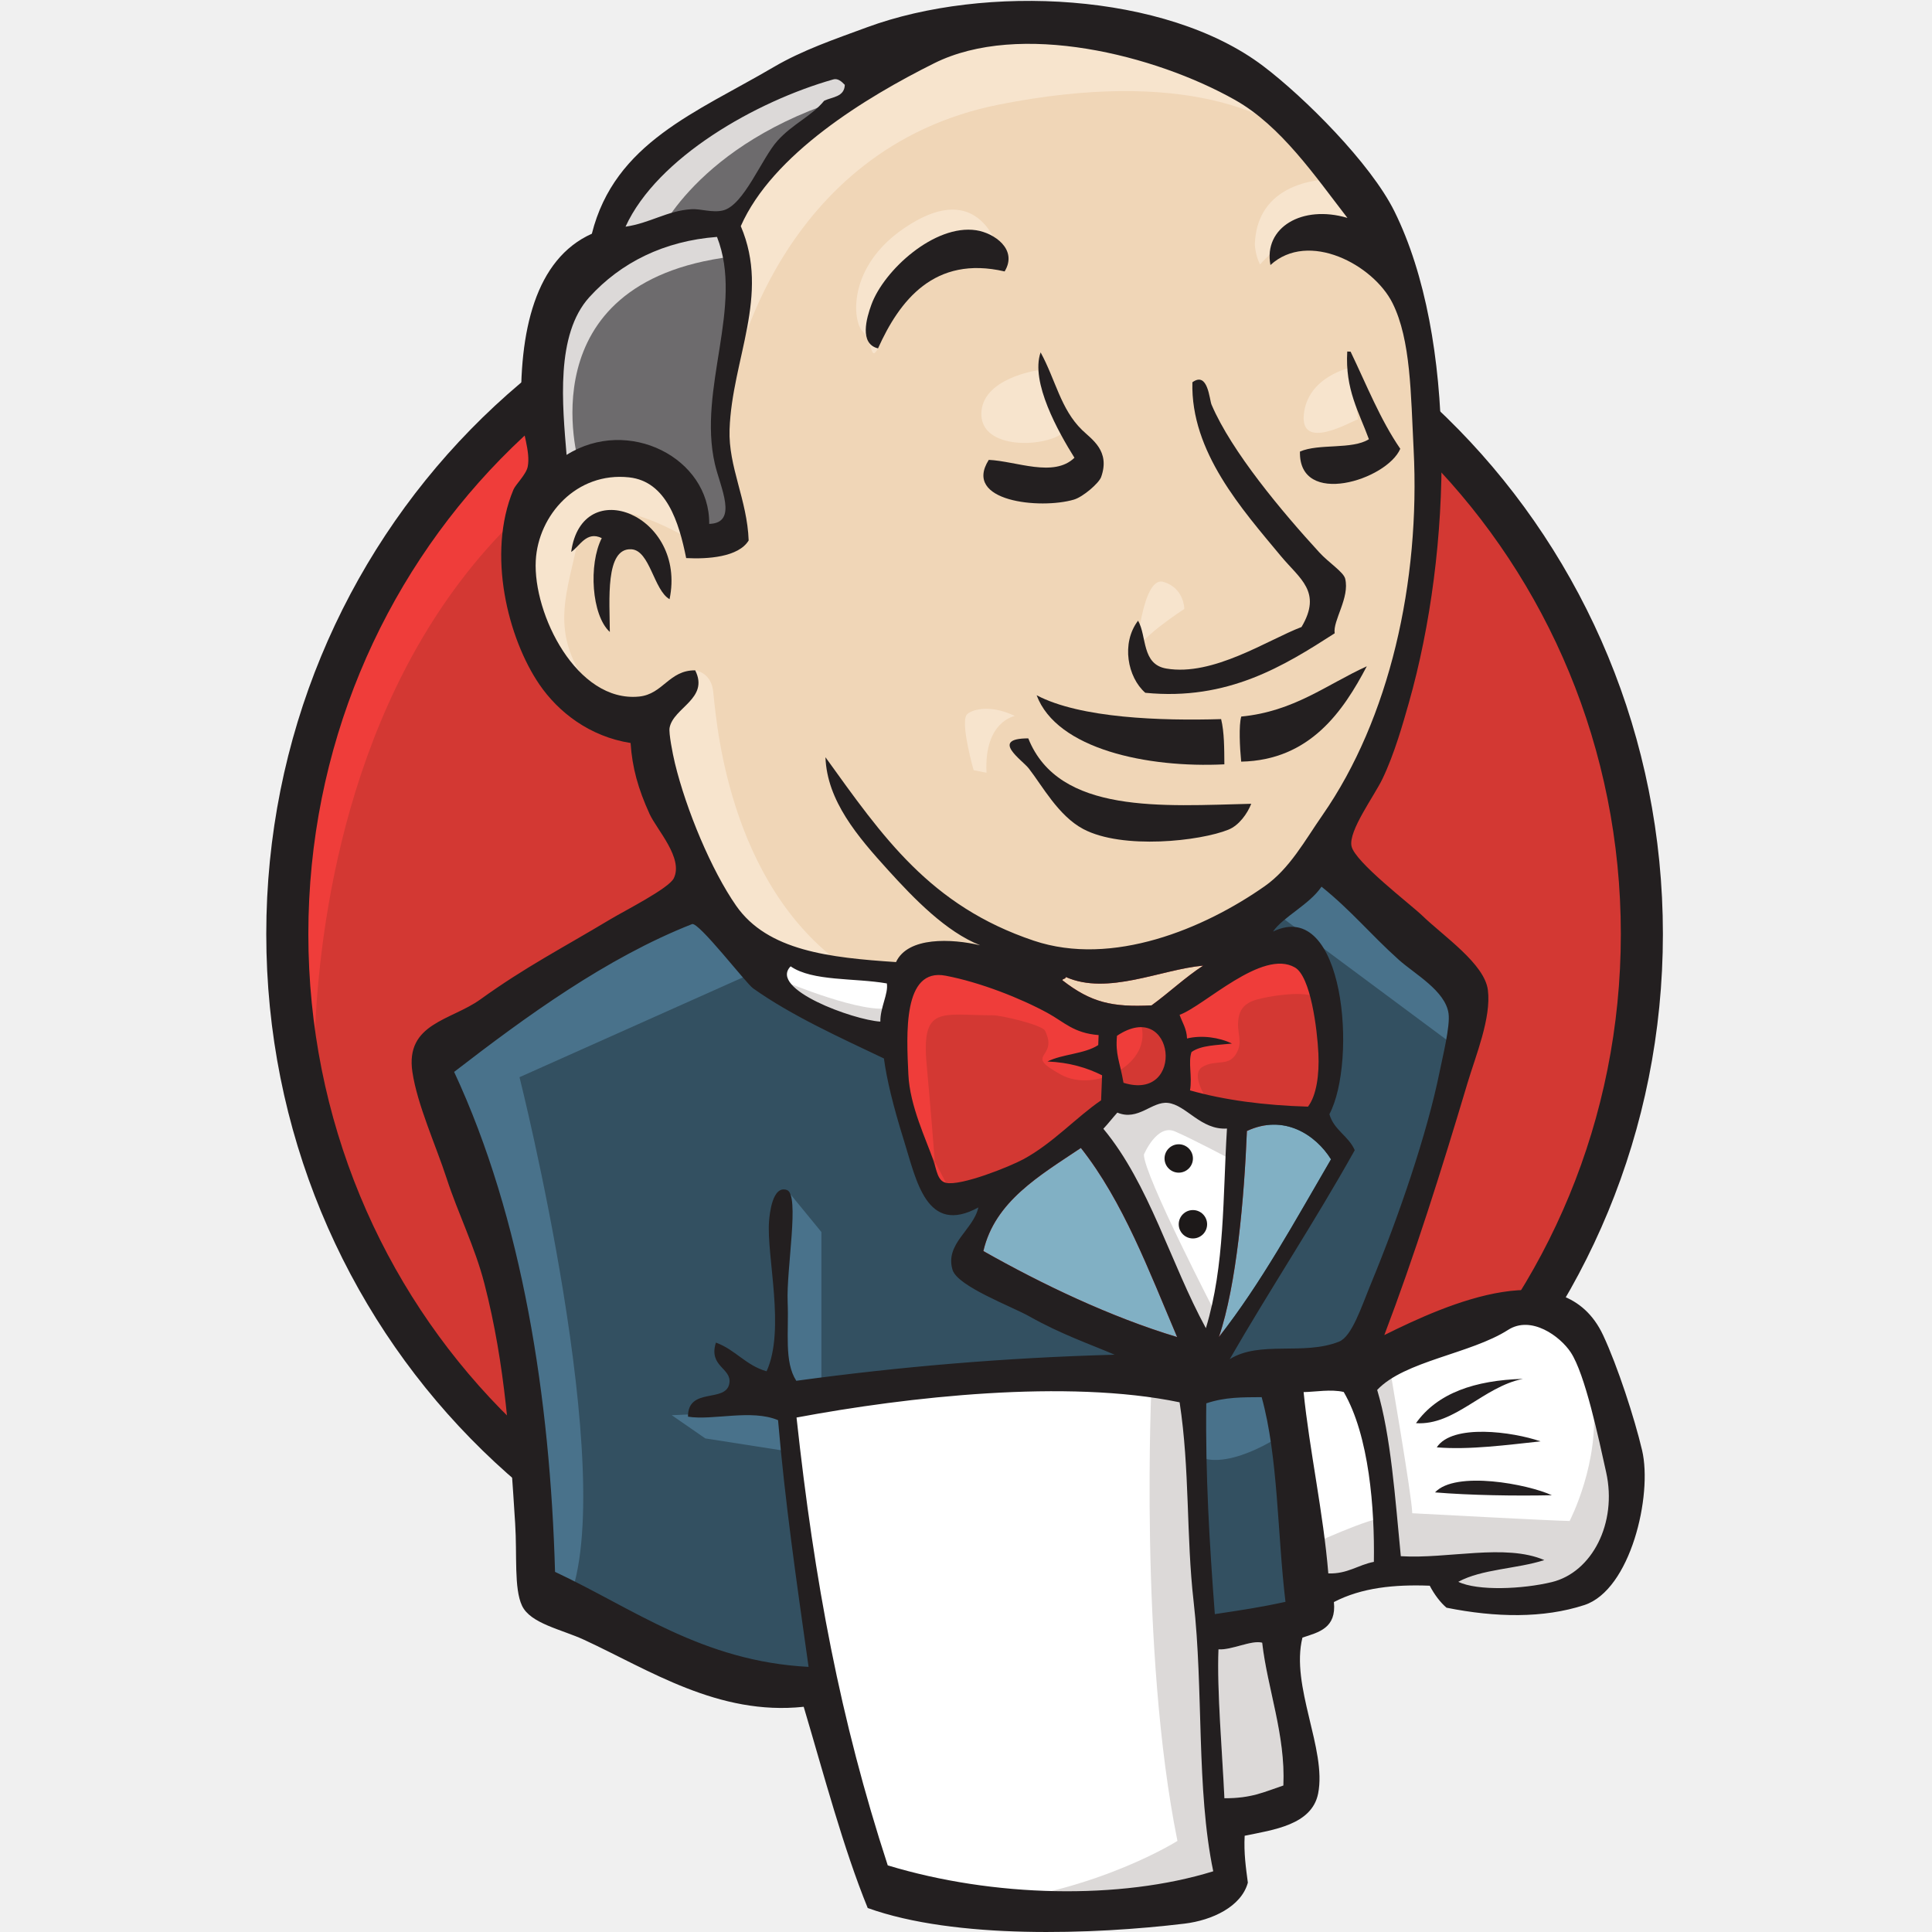
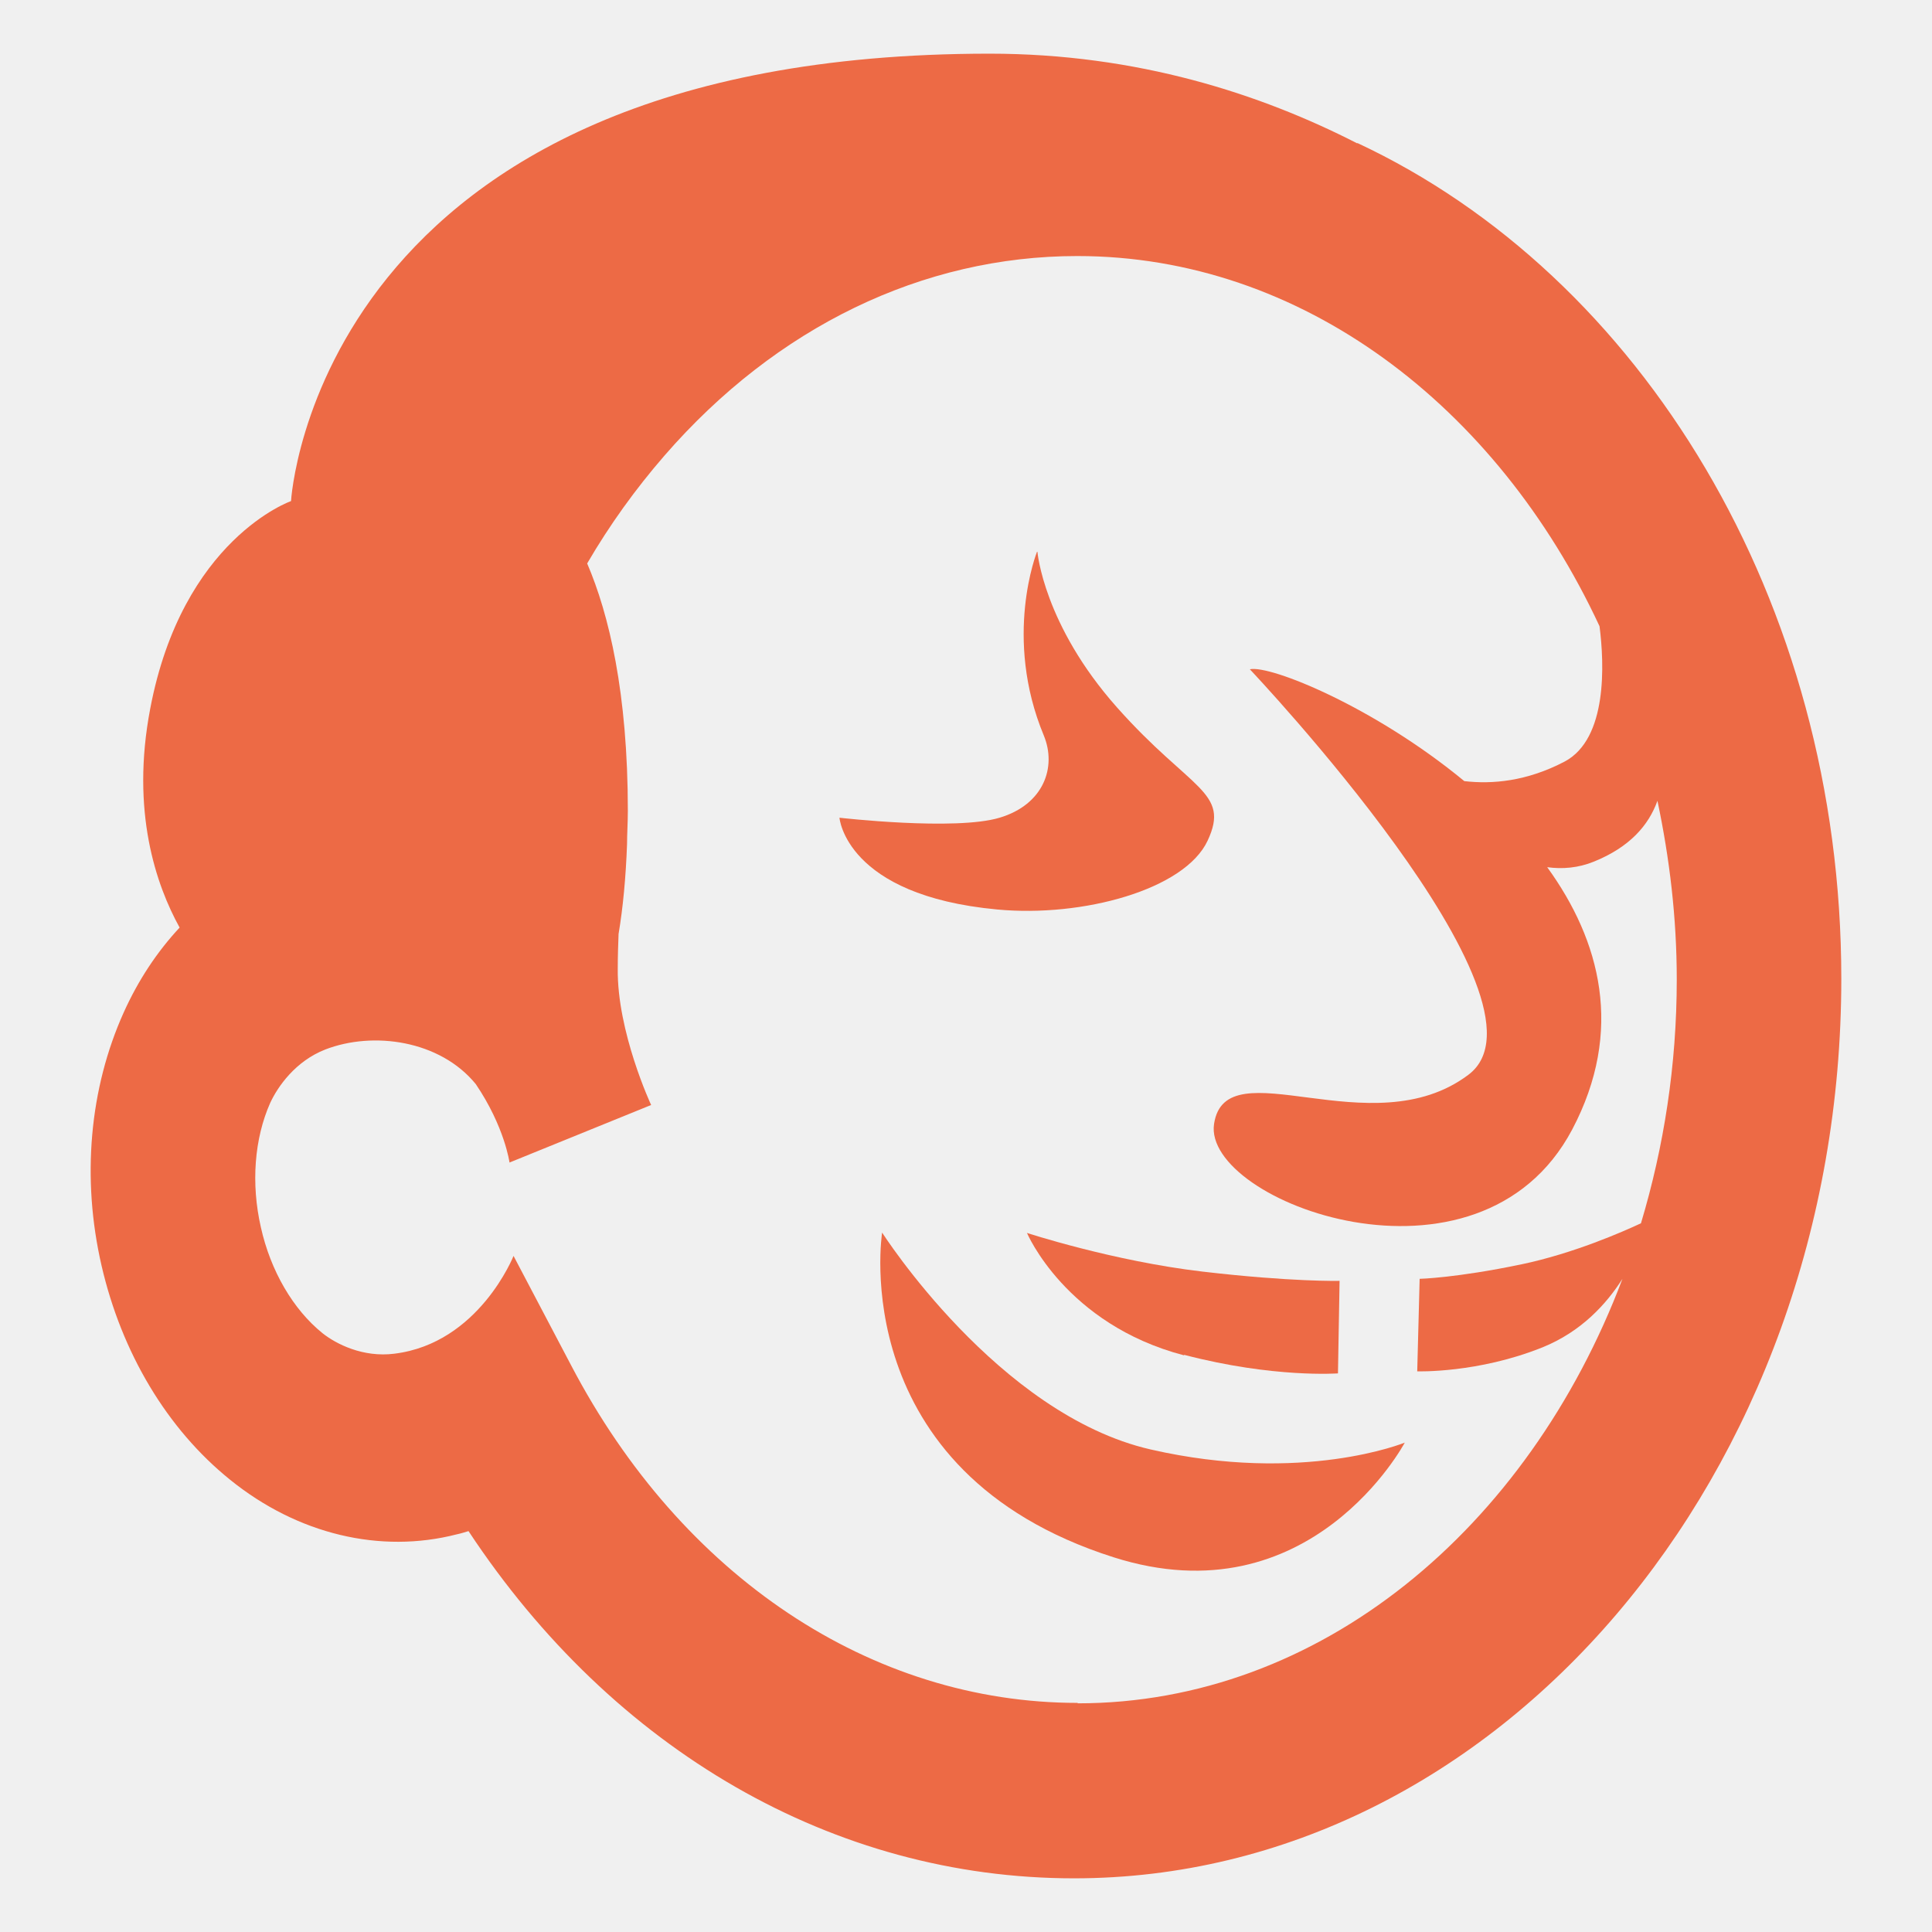
- <svg xmlns="http://www.w3.org/2000/svg" xmlnsDc="https://purl.org/dc/elements/1.1/" xmlnsCc="https://creativecommons.org/ns#" xmlnsRdf="http://www.w3.org/1999/02/22-rdf-syntax-ns#" xmlnsSvg="http://www.w3.org/2000/svg" xmlnsSodipodi="https://sodipodi.sourceforge.net/DTD/sodipodi-0.dtd" xmlnsInkscape="https://www.inkscape.org/namespaces/inkscape" id="svg2" version="1.1" inkscapeVersion="0.48.0 r9654" width="100" height="100" viewBox="0 0 226 312" xmlSpace="preserve" sodipodiDocname="logo.svg">
-   <defs id="defs6">
-     <clipPath clipPathUnits="userSpaceOnUse" id="clipPath18">
-       <path d="M 0,2494.84 0,0 l 1804.34,0 0,2494.84 -1804.34,0 z" id="path20" inkscapeConnector-curvature="0" />
-     </clipPath>
-   </defs>
-   <sodipodiNamedview pagecolor="#ffffff" bordercolor="#666666" borderopacity="1" objecttolerance="10" gridtolerance="10" guidetolerance="10" inkscapePageopacity="0" inkscapePageshadow="2" inkscapeWindow-width="1500" inkscapeWindow-height="844" id="namedview4" showgrid="false" inkscapeZoom="1" inkscapeCx="-65.859" inkscapeCy="172.531" inkscapeWindow-x="2189" inkscapeWindow-y="496" inkscapeWindow-maximized="0" inkscapeCurrent-layer="g10" />
-   <g id="g10" inkscapeCroupmode="layer" inkscapeLabel="ink_ext_XXXXXX" transform="matrix(1.25,0,0,-1.25,0,312)">
-     <g id="g3393">
-       <path d="m 177.718,129.264 c 0,-49.429 -39.175,-89.499 -87.5,-89.499 -48.324,0 -87.499,40.07 -87.499,89.499 0,49.43 39.175,89.501 87.499,89.501 48.325,0 87.5,-40.071 87.5,-89.501" style="fill:#d33833;fill-opacity:1;fill-rule:evenodd;stroke:none" id="path22" inkscapeConnector-curvature="0" />
-       <path d="m 6.284,107.098 c 0,0 -6.334,93.333 79.666,96 l -6,10 -46.666,-15.667 -13.334,-15.333 -11.666,-22.334 -6.667,-26 2,-17.333" style="fill:#ef3d3a;fill-opacity:1;fill-rule:nonzero;stroke:none" id="path24" inkscapeConnector-curvature="0" />
-       <path d="M 30.288,190.319 C 14.936,174.611 5.436,152.923 5.436,128.93 l 0,0 c 0,-23.988 9.5,-45.679 24.852,-61.384 l 0,0 C 45.648,51.841 66.815,42.15 90.217,42.15 l 0,0 c 23.402,0 44.571,9.691 59.929,25.396 l 0,0 c 15.351,15.705 24.853,37.396 24.853,61.384 l 0,0 c 0,23.993 -9.502,45.681 -24.853,61.389 l 0,0 c -15.358,15.702 -36.527,25.393 -59.929,25.395 l 0,0 C 66.815,215.712 45.648,206.021 30.288,190.319 l 0,0 z M 26.402,63.747 C 10.087,80.433 0,103.493 0,128.93 l 0,0 c 0,25.441 10.087,48.499 26.402,65.186 l 0,0 c 16.312,16.69 38.892,27.035 63.815,27.032 l 0,0 c 24.923,0.003 47.505,-10.342 63.814,-27.032 l 0,0 c 16.317,-16.687 26.405,-39.747 26.403,-65.186 l 0,0 c 0.002,-25.437 -10.086,-48.497 -26.403,-65.183 l 0,0 C 137.722,47.058 115.14,36.714 90.217,36.714 l 0,0 c -24.923,0 -47.503,10.344 -63.815,27.033 l 0,0" style="fill:#231f20;fill-opacity:1;fill-rule:nonzero;stroke:none" id="path26" inkscapeConnector-curvature="0" />
-       <path d="m 127.051,128.768 -13.334,-2 -18,-2 -11.667,-0.333 -11.333,0.333 -8.667,2.667 -7.667,8.333 -6,17 -1.333,3.667 -8,2.666 -4.667,7.667 -3.333,11 3.667,9.667 8.666,3 7,-3.334 3.334,-7.333 4,0.667 1.333,1.666 -1.333,7.667 -0.334,9.667 2,13.333 -0.078,7.616 6.078,9.717 10.667,7.667 18.667,8 20.666,-3 18,-13 8.334,-13.333 5.333,-9.667 1.333,-24 -4,-20.667 -7.333,-18.333 -7,-9.667" style="fill:#f0d6b7;fill-opacity:1;fill-rule:evenodd;stroke:none" id="path28" inkscapeConnector-curvature="0" />
-       <path d="m 115.717,71.102 -47.667,-2 0,-8 4,-28 -2,-2.334 -33.333,11.334 -2.334,4 -3.333,37.666 -7.666,22.667 -1.667,5.333 26.666,18.333 8.334,3.334 7.333,-9 6.333,-5.667 7.334,-2.333 3.333,-1 4,-17.333 3,-3.667 7.667,2.667 -5.334,-10.334 29,-13.666 -3.666,-2" style="fill:#335061;fill-opacity:1;fill-rule:evenodd;stroke:none" id="path30" inkscapeConnector-curvature="0" />
-       <path d="m 36.717,187.435 8.666,3 7,-3.334 3.334,-7.333 4,0.667 1,4 -2,7.666 2,18.334 -1.667,10 6,7 13,10.333 -3.667,5 -18.333,-9 -7.667,-6 -4.333,-9.333 -6.667,-9 -2,-10.667 1.334,-11.333" style="fill:#6d6b6d;fill-opacity:1;fill-rule:evenodd;stroke:none" id="path32" inkscapeConnector-curvature="0" />
-       <path d="m 50.383,218.768 c 0,0 5,12.333 25,18.333 20,6 1,4.334 1,4.334 l -21.666,-8.334 -8.334,-8.333 -3.666,-6.667 7.666,0.667" style="fill:#dcd9d8;fill-opacity:1;fill-rule:evenodd;stroke:none" id="path34" inkscapeConnector-curvature="0" />
-       <path d="m 40.383,189.768 c 0,0 -7,23.334 19.667,26.667 l -1,4 -18.333,-4.334 -5.334,-17.333 1.334,-11.333 3.666,2.333" style="fill:#dcd9d8;fill-opacity:1;fill-rule:evenodd;stroke:none" id="path36" inkscapeConnector-curvature="0" />
-       <path d="m 51.05,158.768 4.364,4.229 c 0,0 1.97,-0.229 2.303,-2.562 0.333,-2.334 1.333,-23.334 15.666,-34.668 1.307,-1.034 -10.666,1.668 -10.666,1.668 l -10.667,16.666" style="fill:#f7e4cd;fill-opacity:1;fill-rule:evenodd;stroke:none" id="path38" inkscapeConnector-curvature="0" />
-       <path d="m 112.385,165.101 c 0,0 0.777,10.104 3.498,9.327 2.721,-0.777 2.721,-3.498 2.721,-3.498 0,0 -6.608,-4.275 -6.219,-5.829" style="fill:#f7e4cd;fill-opacity:1;fill-rule:evenodd;stroke:none" id="path40" inkscapeConnector-curvature="0" />
-       <path d="m 140.05,202.101 c 0,0 -5.494,-1.16 -6,-6 -0.506,-4.841 6,-1 7,-0.667" style="fill:#f7e4cd;fill-opacity:1;fill-rule:nonzero;stroke:none" id="path42" inkscapeConnector-curvature="0" />
-       <path d="m 99.717,201.767 c 0,0 -7.334,-1 -7.334,-5.666 0,-4.667 8.334,-4.334 10.667,-2.334" style="fill:#f7e4cd;fill-opacity:1;fill-rule:nonzero;stroke:none" id="path44" inkscapeConnector-curvature="0" />
-       <path d="m 54.383,180.101 c 0,0 -12.667,7.667 -14,0.333 -1.333,-7.333 -4.334,-12.667 2,-20.333 l -4.333,1.333 -4,10.333 -1.333,10 7.666,8.001 8.667,-0.667 5,-4 0.333,-5" style="fill:#f7e4cd;fill-opacity:1;fill-rule:evenodd;stroke:none" id="path46" inkscapeConnector-curvature="0" />
-       <path d="m 60.383,201.101 c 0,0 5.667,29.333 34.334,35 23.601,4.665 35.999,-1 40.666,-6.333 0,0 -21,24.999 -41,17.333 -20,-7.667 -34.666,-21.667 -34.333,-30.666 0.568,-15.328 0.333,-15.334 0.333,-15.334" style="fill:#f7e4cd;fill-opacity:1;fill-rule:evenodd;stroke:none" id="path48" inkscapeConnector-curvature="0" />
-       <path d="m 137.717,226.435 c 0,0 -9.666,0.333 -10,-8.334 0,0 -0.001,-1.333 0.666,-2.666 0,0 7.668,8.667 12.334,4" style="fill:#f7e4cd;fill-opacity:1;fill-rule:evenodd;stroke:none" id="path50" inkscapeConnector-curvature="0" />
-       <path d="m 95.389,214.532 c 0,0 -1.664,13.303 -13.006,5.569 -7.333,-5 -6.666,-12 -5.333,-13.333 1.333,-1.334 0.971,-4.019 1.986,-2.176 1.014,1.843 0.68,7.843 4.348,9.509 3.667,1.667 9.678,3.529 12.006,0.431" style="fill:#f7e4cd;fill-opacity:1;fill-rule:evenodd;stroke:none" id="path52" inkscapeConnector-curvature="0" />
-       <path d="m 64.05,124.435 -31.333,-14 c 0,0 13,-51.667 6.333,-67.667 l -4.667,1.666 -0.333,19.667 -8.666,37.333 -3.667,10.334 32.666,21.999 9.667,-9.332" style="fill:#49728b;fill-opacity:1;fill-rule:evenodd;stroke:none" id="path54" inkscapeConnector-curvature="0" />
-       <path d="m 67.272,95.858 4.445,-5.424 0,-20 -5.334,0 c 0,0 -0.666,14 -0.666,15.667 0,1.667 0.666,7.667 0.666,7.667" style="fill:#49728b;fill-opacity:1;fill-rule:evenodd;stroke:none" id="path56" inkscapeConnector-curvature="0" />
-       <path d="m 67.383,67.434 -15,-0.666 4.334,-3 10.666,-1.667" style="fill:#49728b;fill-opacity:1;fill-rule:evenodd;stroke:none" id="path58" inkscapeConnector-curvature="0" />
-       <path d="m 118.717,70.768 12.333,0.333 3,-30.667 -12.667,-1.666 -2.666,32" style="fill:#335061;fill-opacity:1;fill-rule:evenodd;stroke:none" id="path60" inkscapeConnector-curvature="0" />
-       <path d="m 122.05,70.768 18.667,1 c 0,0 7.666,19.333 7.666,20.333 0,1 6.667,28 6.667,28 l -15,15.666 -3,2.667 -8,-8 0,-31 -7,-28.666" style="fill:#335061;fill-opacity:1;fill-rule:evenodd;stroke:none" id="path62" inkscapeConnector-curvature="0" />
-       <path d="m 130.383,73.101 -11.666,-2.333 1.666,-9.334 c 4.333,-2 11.667,3.334 11.667,3.334" style="fill:#49728b;fill-opacity:1;fill-rule:evenodd;stroke:none" id="path64" inkscapeConnector-curvature="0" />
-       <path d="m 130.717,131.434 23.333,-17.333 0.667,8 -17.667,16.333 -6.333,-7" style="fill:#49728b;fill-opacity:1;fill-rule:evenodd;stroke:none" id="path66" inkscapeConnector-curvature="0" />
-       <path d="M 78.951,5.098 72.05,33.102 68.617,53.765 68.05,69.102 l 31.235,1.663 19.433,0.003 -1.767,-35.003 3,-27 -0.333,-5 -25.333,-2 -15.334,3.333" style="fill:#ffffff;fill-opacity:1;fill-rule:evenodd;stroke:none" id="path68" inkscapeConnector-curvature="0" />
-       <path d="m 114.383,71.101 c 0,0 -1.666,-34.667 3.334,-59.333 0,0 -10,-6.334 -24.667,-8 l 28,1 3.333,2 -4,54.666 -1,11.668" style="fill:#dcd9d8;fill-opacity:1;fill-rule:evenodd;stroke:none" id="path70" inkscapeConnector-curvature="0" />
-       <path d="m 134.618,43.098 13,3.667 24.666,1.333 3.667,11.333 -6.667,19.667 -7.666,1 -10.667,-3.333 -10.234,-4.997 -5.433,0.997 -4.234,-1.664" style="fill:#ffffff;fill-opacity:1;fill-rule:evenodd;stroke:none" id="path72" inkscapeConnector-curvature="0" />
-       <path d="m 134.383,49.768 c 0,0 8.666,3.999 10,3.666 l -3.666,18.334 4.333,1.666 c 0,0 3,-17.333 3,-19.333 0,0 18.666,-1 20.333,-1 0,0 4,7.667 3,15.667 l 3.667,-10.667 0.333,-6 -5.333,-8 -6,-1.333 -10,0.333 -3.333,4.333 -11.667,-1.666 -3.667,-1.334" style="fill:#dcd9d8;fill-opacity:1;fill-rule:evenodd;stroke:none" id="path74" inkscapeConnector-curvature="0" />
-       <path d="m 121.284,73.431 -7.333,18.667 -7.667,11 c 0,0 1.666,4.667 4,4.667 2.334,0 7.667,0 7.667,0 l 7.333,-2.667 -0.666,-12.333 -3.334,-19.334" style="fill:#ffffff;fill-opacity:1;fill-rule:nonzero;stroke:none" id="path76" inkscapeConnector-curvature="0" />
-       <path d="m 122.717,79.768 c 0,0 -9.334,17.999 -9.334,20.666 0,0 1.666,4 4,3 2.334,-1 7.334,-3.666 7.334,-3.666 l 0,6.333 -11.334,2.334 -7.666,-1 13,-30.667 2.666,-0.334" style="fill:#dcd9d8;fill-opacity:1;fill-rule:evenodd;stroke:none" id="path78" inkscapeConnector-curvature="0" />
-       <path d="m 81.951,123.764 -9.234,1.004 -8.667,2.667 0,-3 4.235,-4.67 13.333,-6" style="fill:#ffffff;fill-opacity:1;fill-rule:nonzero;stroke:none" id="path80" inkscapeConnector-curvature="0" />
-       <path d="m 67.051,122.765 c 0,0 10.334,-4.334 13.667,-3.334 l 0.332,-3.996 -9.332,1.996 -5.667,4 1,1.334" style="fill:#dcd9d8;fill-opacity:1;fill-rule:evenodd;stroke:none" id="path82" inkscapeConnector-curvature="0" />
-       <path d="m 134.582,106.63 c -5.656,0.166 -10.766,0.838 -15.24,2.1 0.304,1.834 -0.265,3.634 0.192,4.955 1.247,0.898 3.337,0.884 5.222,1.095 -1.63,0.801 -3.92,1.118 -5.801,0.655 -0.044,1.273 -0.615,2.062 -0.961,3.058 3.18,1.135 10.687,8.576 14.91,6.112 2.012,-1.172 2.867,-7.866 3.023,-11.121 0.13,-2.7 -0.245,-5.424 -1.345,-6.854" style="fill:#d33833;fill-opacity:1;fill-rule:evenodd;stroke:none" id="path84" inkscapeConnector-curvature="0" />
-       <path d="m 134.582,106.63 c -5.656,0.166 -10.766,0.838 -15.24,2.1 0.304,1.834 -0.265,3.634 0.192,4.955 1.247,0.898 3.337,0.884 5.222,1.095 -1.63,0.801 -3.92,1.118 -5.801,0.655 -0.044,1.273 -0.615,2.062 -0.961,3.058 3.18,1.135 10.687,8.576 14.91,6.112 2.012,-1.172 2.867,-7.866 3.023,-11.121 0.13,-2.7 -0.245,-5.424 -1.345,-6.854 z" style="fill:none;stroke:#d33833;stroke-width:2;stroke-linecap:butt;stroke-linejoin:miter;stroke-miterlimit:4;stroke-opacity:1;stroke-dasharray:none" id="path86" inkscapeConnector-curvature="0" />
-       <path d="m 107.535,115.876 c -0.015,-0.428 -0.033,-0.859 -0.05,-1.291 -1.766,-1.16 -4.617,-1.146 -6.555,-2.121 2.857,-0.125 5.106,-0.813 7.052,-1.783 -0.043,-1.078 -0.084,-2.155 -0.126,-3.233 -3.237,-2.216 -6.194,-5.516 -10.005,-7.594 -1.802,-0.983 -8.126,-3.512 -10.043,-3.065 -1.085,0.252 -1.182,1.598 -1.616,2.867 -0.924,2.717 -3.051,7.042 -3.236,11.132 -0.236,5.166 -0.758,13.824 4.809,12.76 4.491,-0.857 9.715,-2.926 13.193,-4.826 2.125,-1.162 3.354,-2.598 6.578,-2.846" style="fill:#d33833;fill-opacity:1;fill-rule:evenodd;stroke:none" id="path88" inkscapeConnector-curvature="0" />
-       <path d="m 107.535,115.876 c -0.015,-0.428 -0.033,-0.859 -0.05,-1.291 -1.766,-1.16 -4.617,-1.146 -6.555,-2.121 2.857,-0.125 5.106,-0.813 7.052,-1.783 -0.043,-1.078 -0.084,-2.155 -0.126,-3.233 -3.237,-2.216 -6.194,-5.516 -10.005,-7.594 -1.802,-0.983 -8.126,-3.512 -10.043,-3.065 -1.085,0.252 -1.182,1.598 -1.616,2.867 -0.924,2.717 -3.051,7.042 -3.236,11.132 -0.236,5.166 -0.758,13.824 4.809,12.76 4.491,-0.857 9.715,-2.926 13.193,-4.826 2.125,-1.162 3.354,-2.598 6.578,-2.846 z" style="fill:none;stroke:#d33833;stroke-width:2;stroke-linecap:butt;stroke-linejoin:miter;stroke-miterlimit:4;stroke-opacity:1;stroke-dasharray:none" id="path90" inkscapeConnector-curvature="0" />
-       <path d="m 110.75,109.712 c -0.494,2.814 -1.065,3.617 -0.844,6.072 7.505,5.004 8.914,-8.595 0.844,-6.072" style="fill:#d33833;fill-opacity:1;fill-rule:evenodd;stroke:none" id="path92" inkscapeConnector-curvature="0" />
-       <path d="m 110.75,109.712 c -0.494,2.814 -1.065,3.617 -0.844,6.072 7.505,5.004 8.914,-8.595 0.844,-6.072 z" style="fill:none;stroke:#d33833;stroke-width:2;stroke-linecap:butt;stroke-linejoin:miter;stroke-miterlimit:4;stroke-opacity:1;stroke-dasharray:none" id="path94" inkscapeConnector-curvature="0" />
-       <path d="m 121.617,107.431 c 0,0 -2.334,3.334 -0.667,4.334 1.667,1 3.334,-0.001 4.334,1.666 1,1.667 0,2.667 0.333,4.667 0.333,2 2.001,2.334 3.667,2.667 1.666,0.333 6.334,1 7,-0.667 l -2,6 -4,1.333 -12.667,-7.333 -0.667,-3.667 0,-7.333" style="fill:#ef3d3a;fill-opacity:1;fill-rule:evenodd;stroke:none" id="path96" inkscapeConnector-curvature="0" />
-       <path d="m 86.617,96.431 c -0.4,5.202 -0.824,10.397 -1.296,15.594 -0.706,7.76 1.864,6.406 8.591,6.406 1.027,0 6.326,-1.225 6.705,-2 1.818,-3.713 -3.04,-2.888 2.094,-5.688 4.334,-2.363 11.99,1.435 10.239,6.688 -0.98,1.168 -5.106,0.364 -6.585,1.131 -2.604,1.35 -5.208,2.7 -7.812,4.05 -3.313,1.719 -10.971,4.225 -14.503,1.823 -8.95,-6.087 0.565,-21.296 3.758,-27.646" style="fill:#ef3d3a;fill-opacity:1;fill-rule:evenodd;stroke:none" id="path98" inkscapeConnector-curvature="0" />
-       <path d="m 95.389,214.532 c -9.085,2.116 -13.6,-3.802 -16.354,-9.94 -2.459,0.596 -1.48,3.94 -0.859,5.644 1.626,4.472 8.18,10.425 13.534,9.618 2.304,-0.347 5.423,-2.454 3.679,-5.322" style="fill:#231f20;fill-opacity:1;fill-rule:evenodd;stroke:none" id="path100" inkscapeConnector-curvature="0" />
-       <path d="m 139.655,204.186 c 0.143,-0.006 0.288,-0.011 0.431,-0.017 2.053,-4.265 3.83,-8.783 6.42,-12.548 -1.735,-4.041 -13.138,-7.617 -12.962,-0.361 2.466,1.078 6.723,0.22 8.909,1.597 -1.264,3.469 -3.088,6.422 -2.798,11.329" style="fill:#231f20;fill-opacity:1;fill-rule:evenodd;stroke:none" id="path102" inkscapeConnector-curvature="0" />
-       <path d="m 100.04,204.075 c 1.948,-3.571 2.582,-7.323 5.351,-10.022 1.247,-1.215 3.672,-2.696 2.47,-6.075 -0.281,-0.797 -2.334,-2.574 -3.519,-2.923 -4.329,-1.278 -14.416,-0.264 -11,5.133 3.58,-0.167 8.392,-2.325 11.068,0.274 -2.055,3.285 -5.719,9.784 -4.37,13.613" style="fill:#231f20;fill-opacity:1;fill-rule:evenodd;stroke:none" id="path104" inkscapeConnector-curvature="0" />
-       <path d="m 138.03,167.781 c -6.518,-4.187 -13.786,-8.74 -24.466,-7.684 -2.282,1.984 -3.152,6.399 -0.935,9.315 1.154,-1.984 0.429,-5.633 3.645,-6.182 6.06,-1.037 13.113,3.707 17.472,5.365 2.703,4.557 -0.233,6.233 -2.668,9.166 -4.985,6.009 -11.672,13.457 -11.429,22.453 2.015,1.461 2.189,-2.23 2.478,-2.902 2.603,-6.092 9.154,-13.883 13.935,-19.097 1.174,-1.284 3.107,-2.516 3.322,-3.365 0.62,-2.469 -1.613,-5.427 -1.354,-7.069" style="fill:#231f20;fill-opacity:1;fill-rule:evenodd;stroke:none" id="path106" inkscapeConnector-curvature="0" />
-       <path d="m 52.102,172.189 c -2.043,1.166 -2.529,6.302 -4.928,6.448 -3.428,0.208 -2.803,-6.663 -2.789,-10.681 -2.359,2.142 -2.774,8.737 -1.041,12.124 -1.975,0.97 -2.857,-1.07 -3.953,-1.789 1.408,10.23 14.965,4.745 12.711,-6.102" style="fill:#231f20;fill-opacity:1;fill-rule:evenodd;stroke:none" id="path108" inkscapeConnector-curvature="0" />
-       <path d="m 142.18,163.521 c -3.034,-5.775 -7.326,-12.135 -16.229,-12.32 -0.181,1.865 -0.32,4.703 0.01,5.826 6.806,0.654 11.008,4.118 16.219,6.494" style="fill:#231f20;fill-opacity:1;fill-rule:evenodd;stroke:none" id="path110" inkscapeConnector-curvature="0" />
-       <path d="m 99.527,159.777 c 5.678,-2.986 16.114,-3.307 23.832,-3.081 0.414,-1.691 0.404,-3.78 0.42,-5.842 -9.921,-0.495 -21.651,1.96 -24.252,8.923" style="fill:#231f20;fill-opacity:1;fill-rule:evenodd;stroke:none" id="path112" inkscapeConnector-curvature="0" />
-       <path d="m 98.447,154.209 c 3.927,-9.859 17.423,-8.724 28.804,-8.452 -0.501,-1.28 -1.587,-2.792 -2.937,-3.339 -3.647,-1.484 -13.706,-2.61 -18.769,0.079 -3.211,1.707 -5.274,5.564 -7.033,7.825 -0.85,1.092 -5.08,3.881 -0.064,3.887" style="fill:#231f20;fill-opacity:1;fill-rule:evenodd;stroke:none" id="path114" inkscapeConnector-curvature="0" />
-       <path d="m 137.556,99.826 c -4.608,-7.892 -9.017,-15.998 -14.484,-22.959 2.292,6.739 3.273,18.018 3.619,26.617 4.795,2.244 8.901,-0.505 10.865,-3.658" style="fill:#81b0c4;fill-opacity:1;fill-rule:evenodd;stroke:none" id="path116" inkscapeConnector-curvature="0" />
-       <path d="m 162.352,71.461 c -5.159,-1.033 -8.784,-6.047 -13.817,-5.725 2.766,3.899 7.613,5.543 13.817,5.725" style="fill:#231f20;fill-opacity:1;fill-rule:evenodd;stroke:none" id="path118" inkscapeConnector-curvature="0" />
-       <path d="m 164.628,63.387 c -4.205,-0.444 -9.144,-1.125 -13.409,-0.774 2.019,3.084 9.798,2.02 13.409,0.774" style="fill:#231f20;fill-opacity:1;fill-rule:evenodd;stroke:none" id="path120" inkscapeConnector-curvature="0" />
-       <path d="m 166.085,56.426 c -4.726,-0.102 -10.6,-0.008 -15.092,0.369 2.657,2.854 12.027,1.059 15.092,-0.369" style="fill:#231f20;fill-opacity:1;fill-rule:evenodd;stroke:none" id="path122" inkscapeConnector-curvature="0" />
-       <path d="m 128.664,37.377 c 0.678,-5.935 3.031,-11.949 2.736,-18.449 -2.613,-0.881 -4.114,-1.652 -7.615,-1.647 -0.247,5.524 -0.986,13.969 -0.765,19.235 1.722,-0.114 4.261,1.23 5.644,0.861" style="fill:#dcd9d8;fill-opacity:1;fill-rule:evenodd;stroke:none" id="path124" inkscapeConnector-curvature="0" />
-       <path d="m 121.045,124.849 c -2.373,-1.549 -4.394,-3.483 -6.673,-5.137 -5.054,-0.25 -7.812,0.35 -11.525,3.252 0.061,0.233 0.434,0.129 0.448,0.415 5.41,-2.411 12.287,0.982 17.75,1.47" style="fill:#f0d6b7;fill-opacity:1;fill-rule:evenodd;stroke:none" id="path126" inkscapeConnector-curvature="0" />
-       <path d="m 92.644,87.971 c 1.486,6.441 7.311,9.777 12.6,13.324 5.459,-6.928 8.779,-15.838 12.435,-24.436 -8.638,2.604 -17.464,6.829 -25.035,11.112" style="fill:#81b0c4;fill-opacity:1;fill-rule:evenodd;stroke:none" id="path128" inkscapeConnector-curvature="0" />
-       <path d="m 123.02,36.516 c -0.221,-5.266 0.518,-13.711 0.765,-19.235 3.501,-0.005 5.002,0.766 7.615,1.647 0.295,6.5 -2.058,12.514 -2.736,18.449 -1.383,0.369 -3.922,-0.975 -5.644,-0.861 z M 68.506,66.465 C 70.814,45.242 74.158,27.401 80.291,8.608 93.902,4.475 110.311,4.115 122.342,7.844 120.133,18.451 121.098,31.365 119.807,42.684 c -0.973,8.508 -0.477,17.068 -1.811,25.748 -14.578,3.033 -35.184,0.709 -49.49,-1.967 z m 52.937,1.834 c -0.123,-9.115 0.408,-18.106 1.104,-27.232 3.5,0.525 5.875,0.876 9.127,1.589 -1.056,8.786 -0.926,18.672 -3.077,26.444 -2.486,-0.024 -4.675,0.029 -7.154,-0.801 z m 17.755,1.469 c -1.661,0.381 -3.595,0.015 -5.182,-0.016 0.746,-7.43 2.556,-15.629 3.193,-23.428 2.497,-0.078 3.831,1.1 5.885,1.496 0.11,6.846 -0.598,16.278 -3.896,21.948 z m 26.884,-24.563 c 5.205,1.264 8.478,7.639 7.022,14.186 -0.977,4.4 -2.717,12.685 -4.579,15.5 -1.376,2.082 -5.107,4.808 -8.086,2.9 -4.846,-3.103 -13.383,-4.004 -16.917,-7.76 1.772,-5.9 2.322,-14.004 3.053,-21.48 6.054,-0.377 13.503,1.666 18.538,-0.502 -3.515,-1.139 -8.076,-1.148 -11.113,-2.807 2.482,-1.199 8.293,-0.957 12.082,-0.037 z M 117.679,76.859 c -3.656,8.598 -6.976,17.508 -12.435,24.436 C 99.955,97.748 94.131,94.412 92.644,87.971 100.215,83.688 109.041,79.463 117.679,76.859 z m 9.012,26.625 c -0.346,-8.599 -1.327,-19.878 -3.619,-26.617 5.467,6.961 9.876,15.067 14.484,22.959 -1.964,3.153 -6.07,5.902 -10.865,3.658 z m -10.216,3.63 c -2.071,0.223 -3.829,-2.381 -6.522,-1.255 -0.617,-0.682 -1.178,-1.421 -1.807,-2.087 5.948,-7.168 8.651,-17.338 13.245,-25.762 2.465,8.092 2.181,16.957 2.724,25.789 -3.387,-0.215 -5.266,3.063 -7.64,3.315 z m -6.569,8.67 c -0.221,-2.455 0.35,-3.258 0.844,-6.072 8.07,-2.523 6.661,11.076 -0.844,6.072 z m -8.949,2.938 c -3.477,1.9 -8.701,3.969 -13.193,4.826 -5.567,1.065 -5.046,-7.594 -4.809,-12.76 0.185,-4.09 2.312,-8.415 3.236,-11.132 0.434,-1.269 0.531,-2.615 1.616,-2.867 1.917,-0.447 8.241,2.082 10.043,3.065 3.811,2.078 6.768,5.378 10.005,7.594 0.042,1.078 0.083,2.155 0.126,3.233 -1.946,0.97 -4.195,1.658 -7.052,1.783 1.938,0.975 4.789,0.961 6.555,2.121 0.017,0.432 0.035,0.863 0.05,1.291 -3.224,0.248 -4.453,1.684 -6.578,2.846 z m -33.214,6.033 c -2.886,-2.93 8.095,-6.924 11.591,-7.139 -0.019,1.854 1.057,3.602 0.84,4.932 -4.152,0.729 -9.609,0.248 -12.43,2.207 z m 35.552,-1.376 c -0.014,-0.286 -0.387,-0.182 -0.448,-0.415 3.713,-2.902 6.471,-3.502 11.525,-3.252 2.279,1.654 4.3,3.588 6.673,5.137 -5.463,-0.488 -12.34,-3.881 -17.75,-1.47 z m 32.632,-9.895 c -0.156,3.255 -1.011,9.949 -3.023,11.121 -4.223,2.465 -11.73,-4.977 -14.91,-6.112 0.346,-0.996 0.917,-1.785 0.961,-3.058 1.881,0.463 4.171,0.146 5.801,-0.655 -1.885,-0.211 -3.975,-0.197 -5.222,-1.095 -0.457,-1.321 0.112,-3.121 -0.192,-4.955 4.474,-1.262 9.584,-1.934 15.24,-2.1 1.1,1.43 1.475,4.154 1.345,6.854 z m -73.042,8.437 c -0.906,0.646 -7.037,8.623 -7.877,8.292 C 43.914,125.838 33.541,118.273 24.271,111.118 33.109,92.154 36.677,68.92 37.307,46.526 47.432,41.791 56.324,34.965 70.062,34.252 68.473,45.5 67.022,55.535 66.119,66.125 c -3.452,1.455 -8.404,-0.066 -11.635,0.451 -0.027,3.893 4.934,1.705 5.347,4.323 0.311,1.98 -2.73,2.13 -1.739,5.248 2.525,-0.918 3.852,-2.946 6.545,-3.707 2.461,5.384 -0.034,14.91 0.32,19.41 0.067,0.845 0.422,4.681 2.314,4.008 1.675,-0.596 -0.096,-10.202 0.088,-14.461 0.167,-3.924 -0.474,-7.721 1.115,-10.184 13.275,1.807 26.766,2.975 41.129,3.369 -3.16,1.356 -6.914,2.639 -11.03,4.959 -2.231,1.258 -9.264,3.875 -9.908,5.994 -1.027,3.377 2.695,5.176 3.332,8.071 -6.701,-3.655 -8.008,3.503 -9.594,8.574 -1.436,4.593 -2.254,8.024 -2.606,10.673 -5.773,2.752 -11.944,5.539 -16.913,9.068 z m 67.179,7.327 c 9.243,4.482 10.909,-16.751 7.286,-23.591 0.56,-2.04 2.486,-2.821 3.272,-4.655 -5.158,-9.24 -10.887,-17.865 -16.15,-26.996 3.915,2.437 9.507,0.436 14.114,2.26 1.684,0.666 2.903,4.521 4.178,7.605 3.507,8.485 7.189,19.182 8.827,27.279 0.37,1.845 1.378,5.865 1.152,7.507 -0.403,2.94 -4.392,5.12 -6.421,6.938 -3.738,3.358 -6.092,6.313 -9.991,9.453 -1.581,-2.334 -4.974,-3.902 -6.267,-5.8 z m -88.318,81.968 c -4.404,-4.846 -3.482,-13.926 -2.949,-20.386 7.961,5.008 18.527,-0.396 18.428,-8.914 3.801,0.101 1.42,4.747 0.732,7.74 -2.247,9.776 3.785,20.397 0.274,29.337 -6.818,-0.517 -12.42,-3.302 -16.484,-7.777 z m 31.514,28.126 c -9.971,-2.826 -22.749,-10.071 -26.846,-19.028 3.173,0.461 5.375,2.061 8.505,2.259 1.183,0.077 2.732,-0.496 4.092,-0.158 2.709,0.672 4.995,6.746 7.039,9.006 1.992,2.207 4.387,3.15 6.025,5.162 1.053,0.508 2.609,0.473 2.669,2.054 -0.456,0.488 -0.937,0.86 -1.484,0.705 z m 51.903,-2.658 c -10.349,5.839 -27.866,10.231 -38.875,4.743 -8.883,-4.429 -20.89,-11.757 -24.984,-21.043 3.824,-8.961 -1.133,-17.172 -1.449,-26.27 -0.168,-4.841 2.279,-9.067 2.467,-14.337 -1.309,-2.159 -5.307,-2.425 -8.074,-2.277 -0.932,4.662 -2.562,9.902 -7.363,10.428 -6.793,0.743 -11.76,-4.879 -12.068,-10.754 -0.365,-6.909 5.307,-18.36 13.346,-17.565 3.106,0.307 3.868,3.42 7.252,3.388 1.834,-3.659 -2.829,-4.808 -3.309,-7.425 -0.125,-0.676 0.387,-3.318 0.684,-4.557 1.46,-6.033 4.715,-13.841 7.919,-18.434 4.066,-5.826 12.056,-6.704 20.65,-7.275 1.535,3.307 7.19,3.035 10.875,2.17 -4.416,1.749 -8.521,5.989 -11.924,9.742 -3.908,4.306 -7.867,8.925 -8.067,14.553 7.386,-10.246 13.487,-19.194 26.917,-23.701 10.162,-3.408 22.03,1.562 29.838,7.045 3.24,2.279 5.174,5.895 7.477,9.205 8.617,12.395 12.638,30.087 11.754,47.235 -0.364,7.072 -0.348,14.12 -2.721,18.878 -2.48,4.975 -10.868,9.426 -15.778,4.926 -0.91,4.838 4.083,7.83 9.948,6.089 -4.182,5.397 -8.571,11.882 -14.515,15.236 z M 144.444,77.117 c 8.087,4.02 23.197,10.821 28.267,-0.015 1.871,-3.994 4.066,-10.746 5.035,-14.869 1.369,-5.817 -1.484,-18.043 -7.463,-19.995 -5.281,-1.724 -11.443,-1.619 -17.804,-0.341 -0.749,0.623 -1.583,1.709 -2.166,2.841 -4.542,0.176 -8.795,-0.244 -12.383,-2.111 0.34,-3.359 -1.932,-3.898 -4.062,-4.59 -1.579,-6.261 3.159,-14.437 2.025,-20.146 -0.809,-4.067 -5.813,-4.696 -9.491,-5.457 -0.12,-2.26 0.161,-4.147 0.412,-6.059 -0.841,-3.099 -4.613,-4.863 -8.187,-5.295 -11.759,-1.414 -29.613,-2.049 -40.924,2.018 -3.156,7.742 -5.643,17.158 -8.271,25.998 -11.031,-1.178 -19.953,4.76 -28.364,8.65 -2.912,1.35 -6.941,2.094 -8.028,4.412 -1.055,2.244 -0.623,6.545 -0.885,10.608 -0.666,10.377 -1.236,20.386 -3.977,31.011 -1.23,4.768 -3.375,8.975 -4.871,13.569 -1.383,4.258 -3.799,9.52 -4.429,13.766 -0.934,6.293 4.991,6.643 8.78,9.37 5.857,4.217 10.455,6.549 16.799,10.355 1.879,1.127 7.545,3.98 8.19,5.294 1.281,2.605 -2.199,6.278 -3.13,8.32 -1.472,3.229 -2.24,5.972 -2.45,9.158 -5.322,0.841 -9.355,4.008 -11.792,7.579 -4.031,5.91 -6.826,16.844 -3.339,25.161 0.274,0.655 1.637,1.943 1.839,2.949 0.397,1.981 -0.747,4.615 -0.818,6.722 -0.366,10.81 1.829,20.124 9.106,23.384 2.954,11.769 13.528,15.682 23.49,21.531 3.724,2.186 7.829,3.583 12.068,5.143 15.208,5.597 38.542,4.543 51.164,-5.003 5.352,-4.048 13.907,-12.595 16.967,-18.783 8.082,-16.337 7.508,-43.64 1.855,-63.513 -0.76,-2.668 -1.862,-6.59 -3.401,-9.795 -1.073,-2.238 -4.408,-6.716 -4.003,-8.692 0.417,-2.043 7.604,-7.5 9.145,-8.986 2.775,-2.677 8.047,-6.23 8.474,-9.608 0.459,-3.595 -1.584,-8.513 -2.619,-11.982 -3.46,-11.577 -6.836,-22.278 -10.759,-32.599" style="fill:#231f20;fill-opacity:1;fill-rule:evenodd;stroke:none" id="path130" inkscapeConnector-curvature="0" />
-       <path d="m 90.491,157.255 c 0.439,0.584 2.851,1.471 6.226,-0.154 0,0 -4,-0.667 -3.667,-7.336 l -1.667,0.334 c 0,0 -1.723,6.047 -0.892,7.156" style="fill:#f7e4cd;fill-opacity:1;fill-rule:evenodd;stroke:none" id="path132" inkscapeConnector-curvature="0" />
-       <path d="m 119.717,99.934 c 0,-1.012 -0.821,-1.833 -1.834,-1.833 -1.012,0 -1.833,0.821 -1.833,1.833 0,1.012 0.821,1.834 1.833,1.834 1.013,0 1.834,-0.822 1.834,-1.834" style="fill:#1d1919;fill-opacity:1;fill-rule:evenodd;stroke:none" id="path134" inkscapeConnector-curvature="0" />
-       <path d="m 121.55,91.434 c 0,-1.012 -0.821,-1.833 -1.834,-1.833 -1.012,0 -1.833,0.821 -1.833,1.833 0,1.012 0.821,1.834 1.833,1.834 1.013,0 1.834,-0.822 1.834,-1.834" style="fill:#1d1919;fill-opacity:1;fill-rule:evenodd;stroke:none" id="path136" inkscapeConnector-curvature="0" />
-     </g>
-   </g>
+ <svg xmlns="http://www.w3.org/2000/svg" width="100" height="100" viewBox="0 0 36 36" fill="none">
+   <path d="M25.291 2.672C23.492 1.75 21.19 1 18.439 1C5.888 1 5.423 9.337 5.423 9.337C5.423 9.337 3.399 10.042 2.799 13.206C2.432 15.125 2.912 16.497 3.347 17.284C2.927 17.734 2.575 18.266 2.305 18.866C1.667 20.283 1.517 21.955 1.892 23.582C2.267 25.209 3.114 26.626 4.284 27.57C5.543 28.59 7.088 28.957 8.512 28.59C8.587 28.575 8.655 28.552 8.73 28.53C11.429 32.616 15.537 35 20.013 35C27.893 35 34.31 27.48 34.31 18.236C34.31 11.181 30.569 5.131 25.291 2.664V2.672ZM20.081 31.731C16.235 31.731 12.703 29.377 10.642 25.441L9.569 23.402C9.569 23.402 8.925 25.029 7.35 25.224C6.765 25.299 6.263 25.044 6.008 24.841C5.461 24.399 5.041 23.679 4.861 22.869C4.674 22.052 4.741 21.213 5.034 20.553C5.176 20.245 5.506 19.773 6.061 19.556C6.953 19.211 8.197 19.383 8.865 20.2C9.404 20.995 9.494 21.662 9.494 21.662L12.133 20.59C12.133 20.59 11.496 19.226 11.511 18.049C11.511 17.809 11.519 17.599 11.526 17.404C11.609 16.909 11.661 16.354 11.684 15.732C11.684 15.53 11.699 15.327 11.699 15.11C11.699 12.906 11.346 11.444 10.941 10.499C11.361 9.779 11.841 9.112 12.381 8.49C14.465 6.091 17.194 4.771 20.073 4.771C24.249 4.771 27.893 7.56 29.805 11.669C29.895 12.373 29.954 13.76 29.16 14.188C28.448 14.562 27.803 14.615 27.285 14.555C25.613 13.175 23.672 12.388 23.289 12.471C23.289 12.471 29.167 18.678 27.36 20.028C25.554 21.385 22.84 19.503 22.622 20.943C22.405 22.39 27.555 24.331 29.295 21.048C30.269 19.203 29.82 17.524 28.83 16.159C29.115 16.197 29.407 16.174 29.7 16.055C30.367 15.785 30.719 15.38 30.884 14.922C31.109 15.987 31.244 17.097 31.244 18.251C31.244 19.848 31.004 21.37 30.577 22.794C30.239 22.952 29.317 23.357 28.35 23.559C27.128 23.814 26.453 23.829 26.453 23.829L26.408 25.553C26.408 25.553 27.54 25.591 28.747 25.104C29.467 24.811 29.932 24.301 30.232 23.829C28.47 28.492 24.586 31.739 20.081 31.739V31.731Z" fill="#ED6A45" />
+   <path d="M22.067 25.246C23.732 25.681 24.931 25.591 24.931 25.591L24.961 23.867C24.961 23.867 24.069 23.889 22.405 23.694C20.74 23.499 19.136 22.974 19.136 22.974C19.136 22.974 19.856 24.676 22.06 25.254L22.067 25.246Z" fill="#ED6A45" />
+   <path d="M21.438 27.008C18.596 26.356 16.437 22.967 16.437 22.967C16.437 22.967 15.732 27.42 20.748 29.017C24.422 30.187 26.176 26.881 26.176 26.881C26.176 26.881 24.279 27.66 21.438 27.008Z" fill="#ED6A45" />
+   <path d="M19.331 10.282C19.331 10.282 19.443 11.639 20.815 13.183C22.187 14.727 22.93 14.75 22.502 15.665C22.075 16.579 20.171 17.097 18.581 16.947C15.755 16.684 15.642 15.237 15.642 15.237C15.642 15.237 17.801 15.485 18.626 15.237C19.451 14.99 19.691 14.293 19.451 13.708C18.686 11.871 19.323 10.282 19.323 10.282H19.331Z" fill="#ED6A45" />
</svg>
